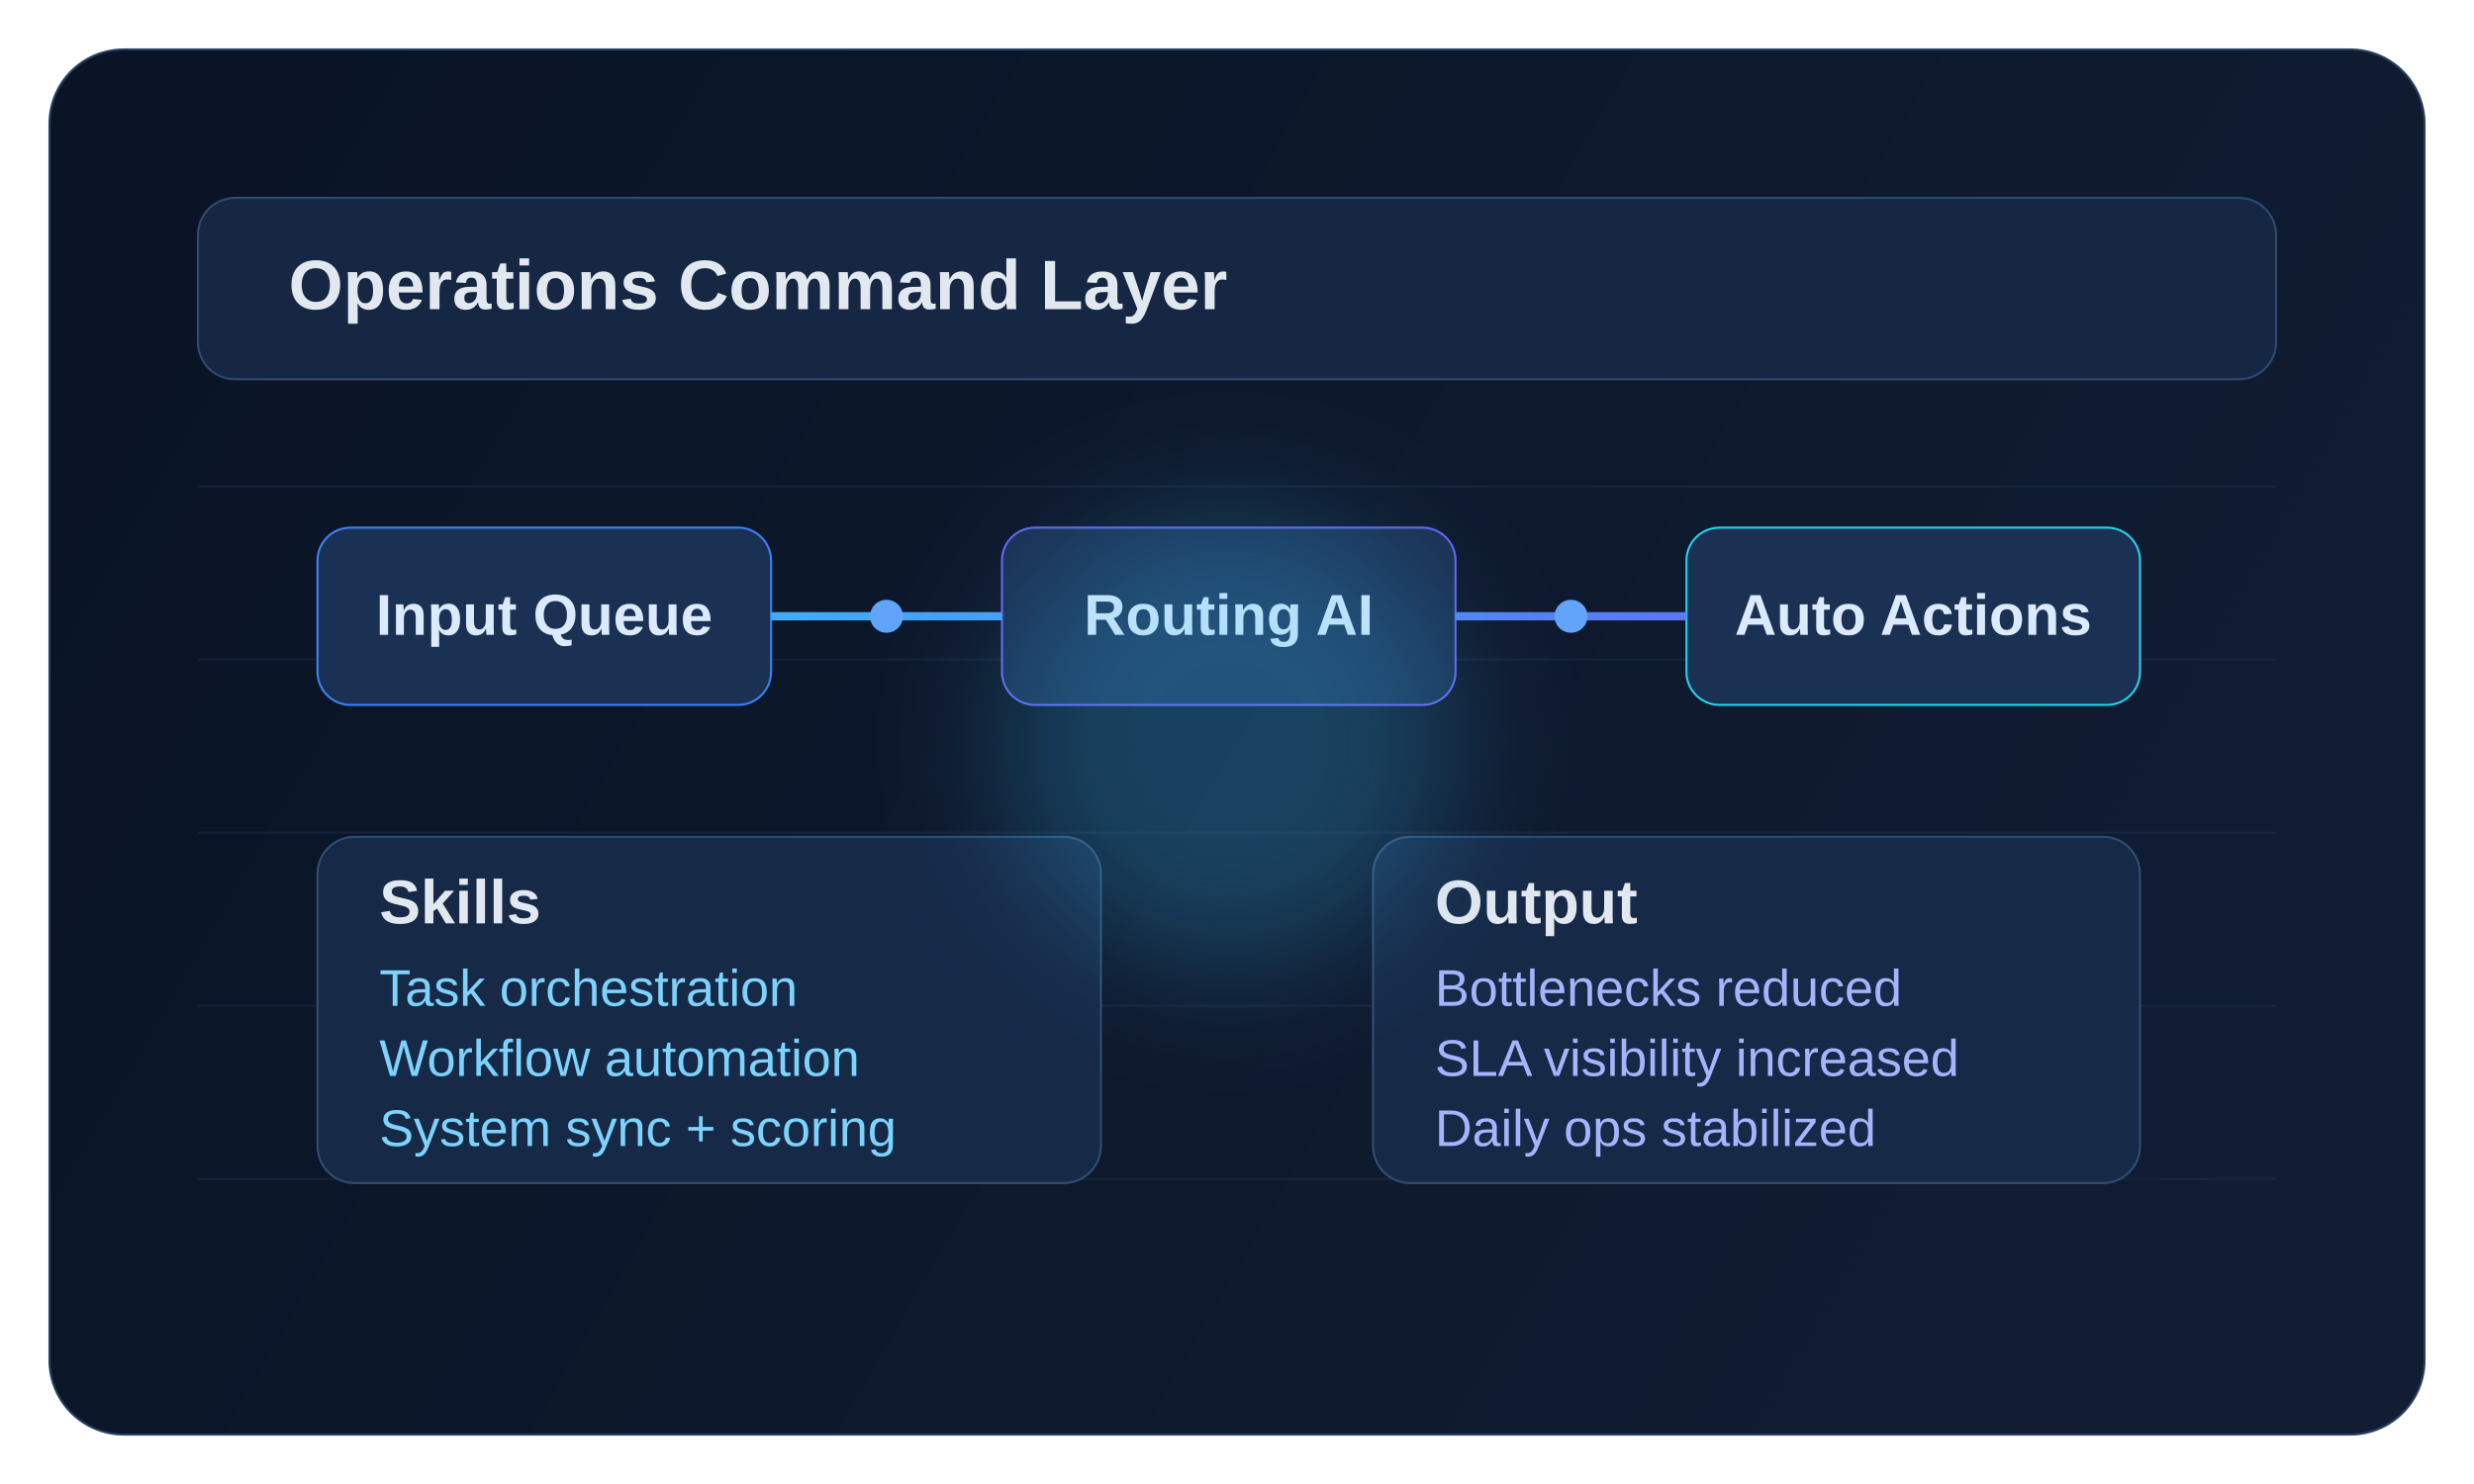
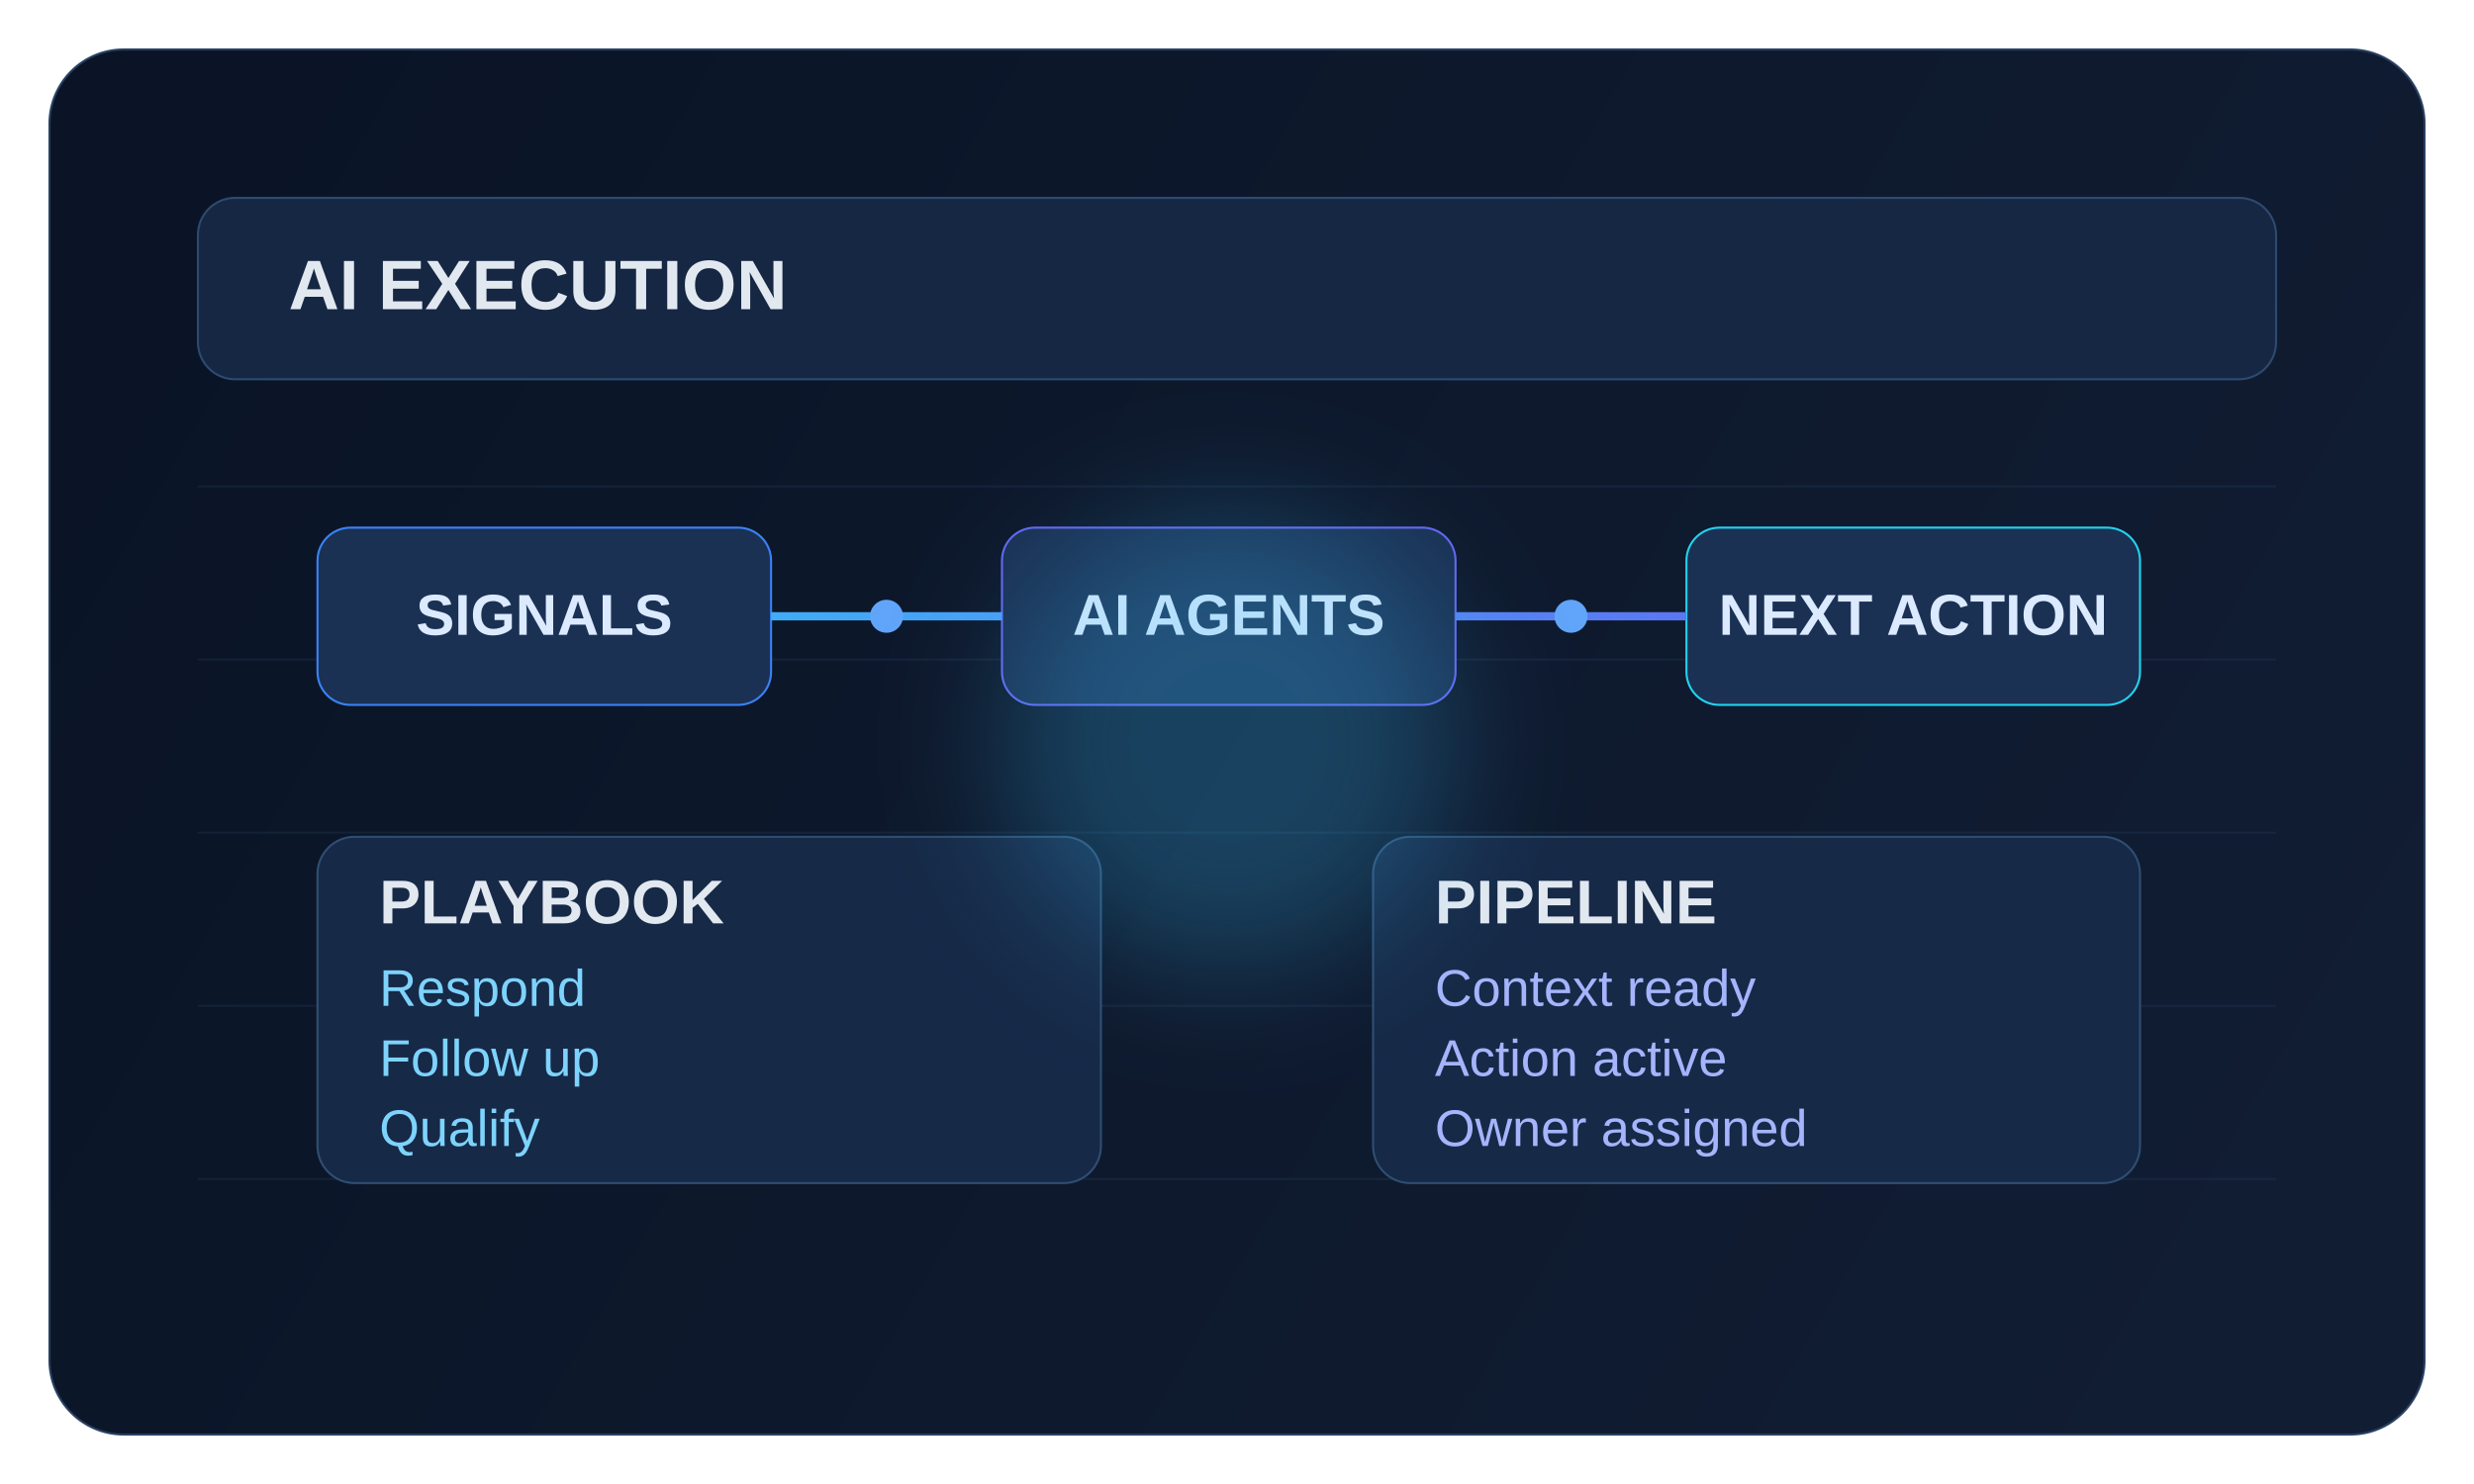
<svg xmlns="http://www.w3.org/2000/svg" width="1200" height="720" viewBox="0 0 1200 720" fill="none" role="img" aria-labelledby="title desc">
  <defs>
    <linearGradient id="bg" x1="100" y1="70" x2="1100" y2="650" gradientUnits="userSpaceOnUse">
      <stop stop-color="#0A1426" />
      <stop offset="1" stop-color="#111D33" />
    </linearGradient>
    <linearGradient id="line" x1="250" y1="230" x2="920" y2="430" gradientUnits="userSpaceOnUse">
      <stop stop-color="#38BDF8" />
      <stop offset="1" stop-color="#6366F1" />
    </linearGradient>
    <filter id="soft" x="0" y="0" width="1200" height="720" filterUnits="userSpaceOnUse">
      <feGaussianBlur stdDeviation="30" />
    </filter>
  </defs>
  <rect x="24" y="24" width="1152" height="672" rx="36" fill="url(#bg)" />
  <rect x="24" y="24" width="1152" height="672" rx="36" stroke="#284061" />
  <rect x="96" y="96" width="1008" height="88" rx="18" fill="#162743" stroke="#2D4A70" />
-   <text x="140" y="150" fill="#E2E8F0" font-family="Arial, sans-serif" font-size="34" font-weight="700">Operations Command Layer</text>
+   <text x="140" y="150" fill="#E2E8F0" font-family="Arial, sans-serif" font-size="34" font-weight="700">AI EXECUTION</text>
  <g opacity="0.24">
    <path d="M96 236H1104" stroke="#2A456A" />
    <path d="M96 320H1104" stroke="#2A456A" />
    <path d="M96 404H1104" stroke="#2A456A" />
    <path d="M96 488H1104" stroke="#2A456A" />
    <path d="M96 572H1104" stroke="#2A456A" />
  </g>
  <g>
    <rect x="154" y="256" width="220" height="86" rx="16" fill="#1A3154" stroke="#3B82F6" />
-     <text x="264" y="308" fill="#DBEAFE" font-family="Arial, sans-serif" font-size="28" text-anchor="middle" font-weight="700">Input Queue</text>
+     <text x="264" y="308" fill="#DBEAFE" font-family="Arial, sans-serif" font-size="28" text-anchor="middle" font-weight="700">SIGNALS</text>
    <rect x="486" y="256" width="220" height="86" rx="16" fill="#1A3154" stroke="#6366F1" />
-     <text x="596" y="308" fill="#DBEAFE" font-family="Arial, sans-serif" font-size="28" text-anchor="middle" font-weight="700">Routing AI</text>
+     <text x="596" y="308" fill="#DBEAFE" font-family="Arial, sans-serif" font-size="28" text-anchor="middle" font-weight="700">AI AGENTS</text>
    <rect x="818" y="256" width="220" height="86" rx="16" fill="#1A3154" stroke="#22D3EE" />
-     <text x="928" y="308" fill="#DBEAFE" font-family="Arial, sans-serif" font-size="28" text-anchor="middle" font-weight="700">Auto Actions</text>
+     <text x="928" y="308" fill="#DBEAFE" font-family="Arial, sans-serif" font-size="28" text-anchor="middle" font-weight="700">NEXT ACTION</text>
    <path d="M374 299H486" stroke="url(#line)" stroke-width="4" />
    <path d="M706 299H818" stroke="url(#line)" stroke-width="4" />
    <circle cx="430" cy="299" r="8" fill="#60A5FA" />
    <circle cx="762" cy="299" r="8" fill="#60A5FA" />
  </g>
  <g>
    <rect x="154" y="406" width="380" height="168" rx="18" fill="#162947" stroke="#2F4E73" />
-     <text x="184" y="448" fill="#E2E8F0" font-family="Arial, sans-serif" font-size="30" font-weight="700">Skills</text>
-     <text x="184" y="488" fill="#7DD3FC" font-family="Arial, sans-serif" font-size="25">Task orchestration</text>
-     <text x="184" y="522" fill="#7DD3FC" font-family="Arial, sans-serif" font-size="25">Workflow automation</text>
-     <text x="184" y="556" fill="#7DD3FC" font-family="Arial, sans-serif" font-size="25">System sync + scoring</text>
+     <text x="184" y="448" fill="#E2E8F0" font-family="Arial, sans-serif" font-size="30" font-weight="700">PLAYBOOK</text>
+     <text x="184" y="488" fill="#7DD3FC" font-family="Arial, sans-serif" font-size="25">Respond</text>
+     <text x="184" y="522" fill="#7DD3FC" font-family="Arial, sans-serif" font-size="25">Follow up</text>
+     <text x="184" y="556" fill="#7DD3FC" font-family="Arial, sans-serif" font-size="25">Qualify</text>
    <rect x="666" y="406" width="372" height="168" rx="18" fill="#162947" stroke="#2F4E73" />
-     <text x="696" y="448" fill="#E2E8F0" font-family="Arial, sans-serif" font-size="30" font-weight="700">Output</text>
-     <text x="696" y="488" fill="#A5B4FC" font-family="Arial, sans-serif" font-size="25">Bottlenecks reduced</text>
-     <text x="696" y="522" fill="#A5B4FC" font-family="Arial, sans-serif" font-size="25">SLA visibility increased</text>
-     <text x="696" y="556" fill="#A5B4FC" font-family="Arial, sans-serif" font-size="25">Daily ops stabilized</text>
+     <text x="696" y="448" fill="#E2E8F0" font-family="Arial, sans-serif" font-size="30" font-weight="700">PIPELINE</text>
+     <text x="696" y="488" fill="#A5B4FC" font-family="Arial, sans-serif" font-size="25">Context ready</text>
+     <text x="696" y="522" fill="#A5B4FC" font-family="Arial, sans-serif" font-size="25">Action active</text>
+     <text x="696" y="556" fill="#A5B4FC" font-family="Arial, sans-serif" font-size="25">Owner assigned</text>
  </g>
  <g filter="url(#soft)" opacity="0.25">
    <circle cx="596" cy="360" r="110" fill="#38BDF8" />
  </g>
</svg>
